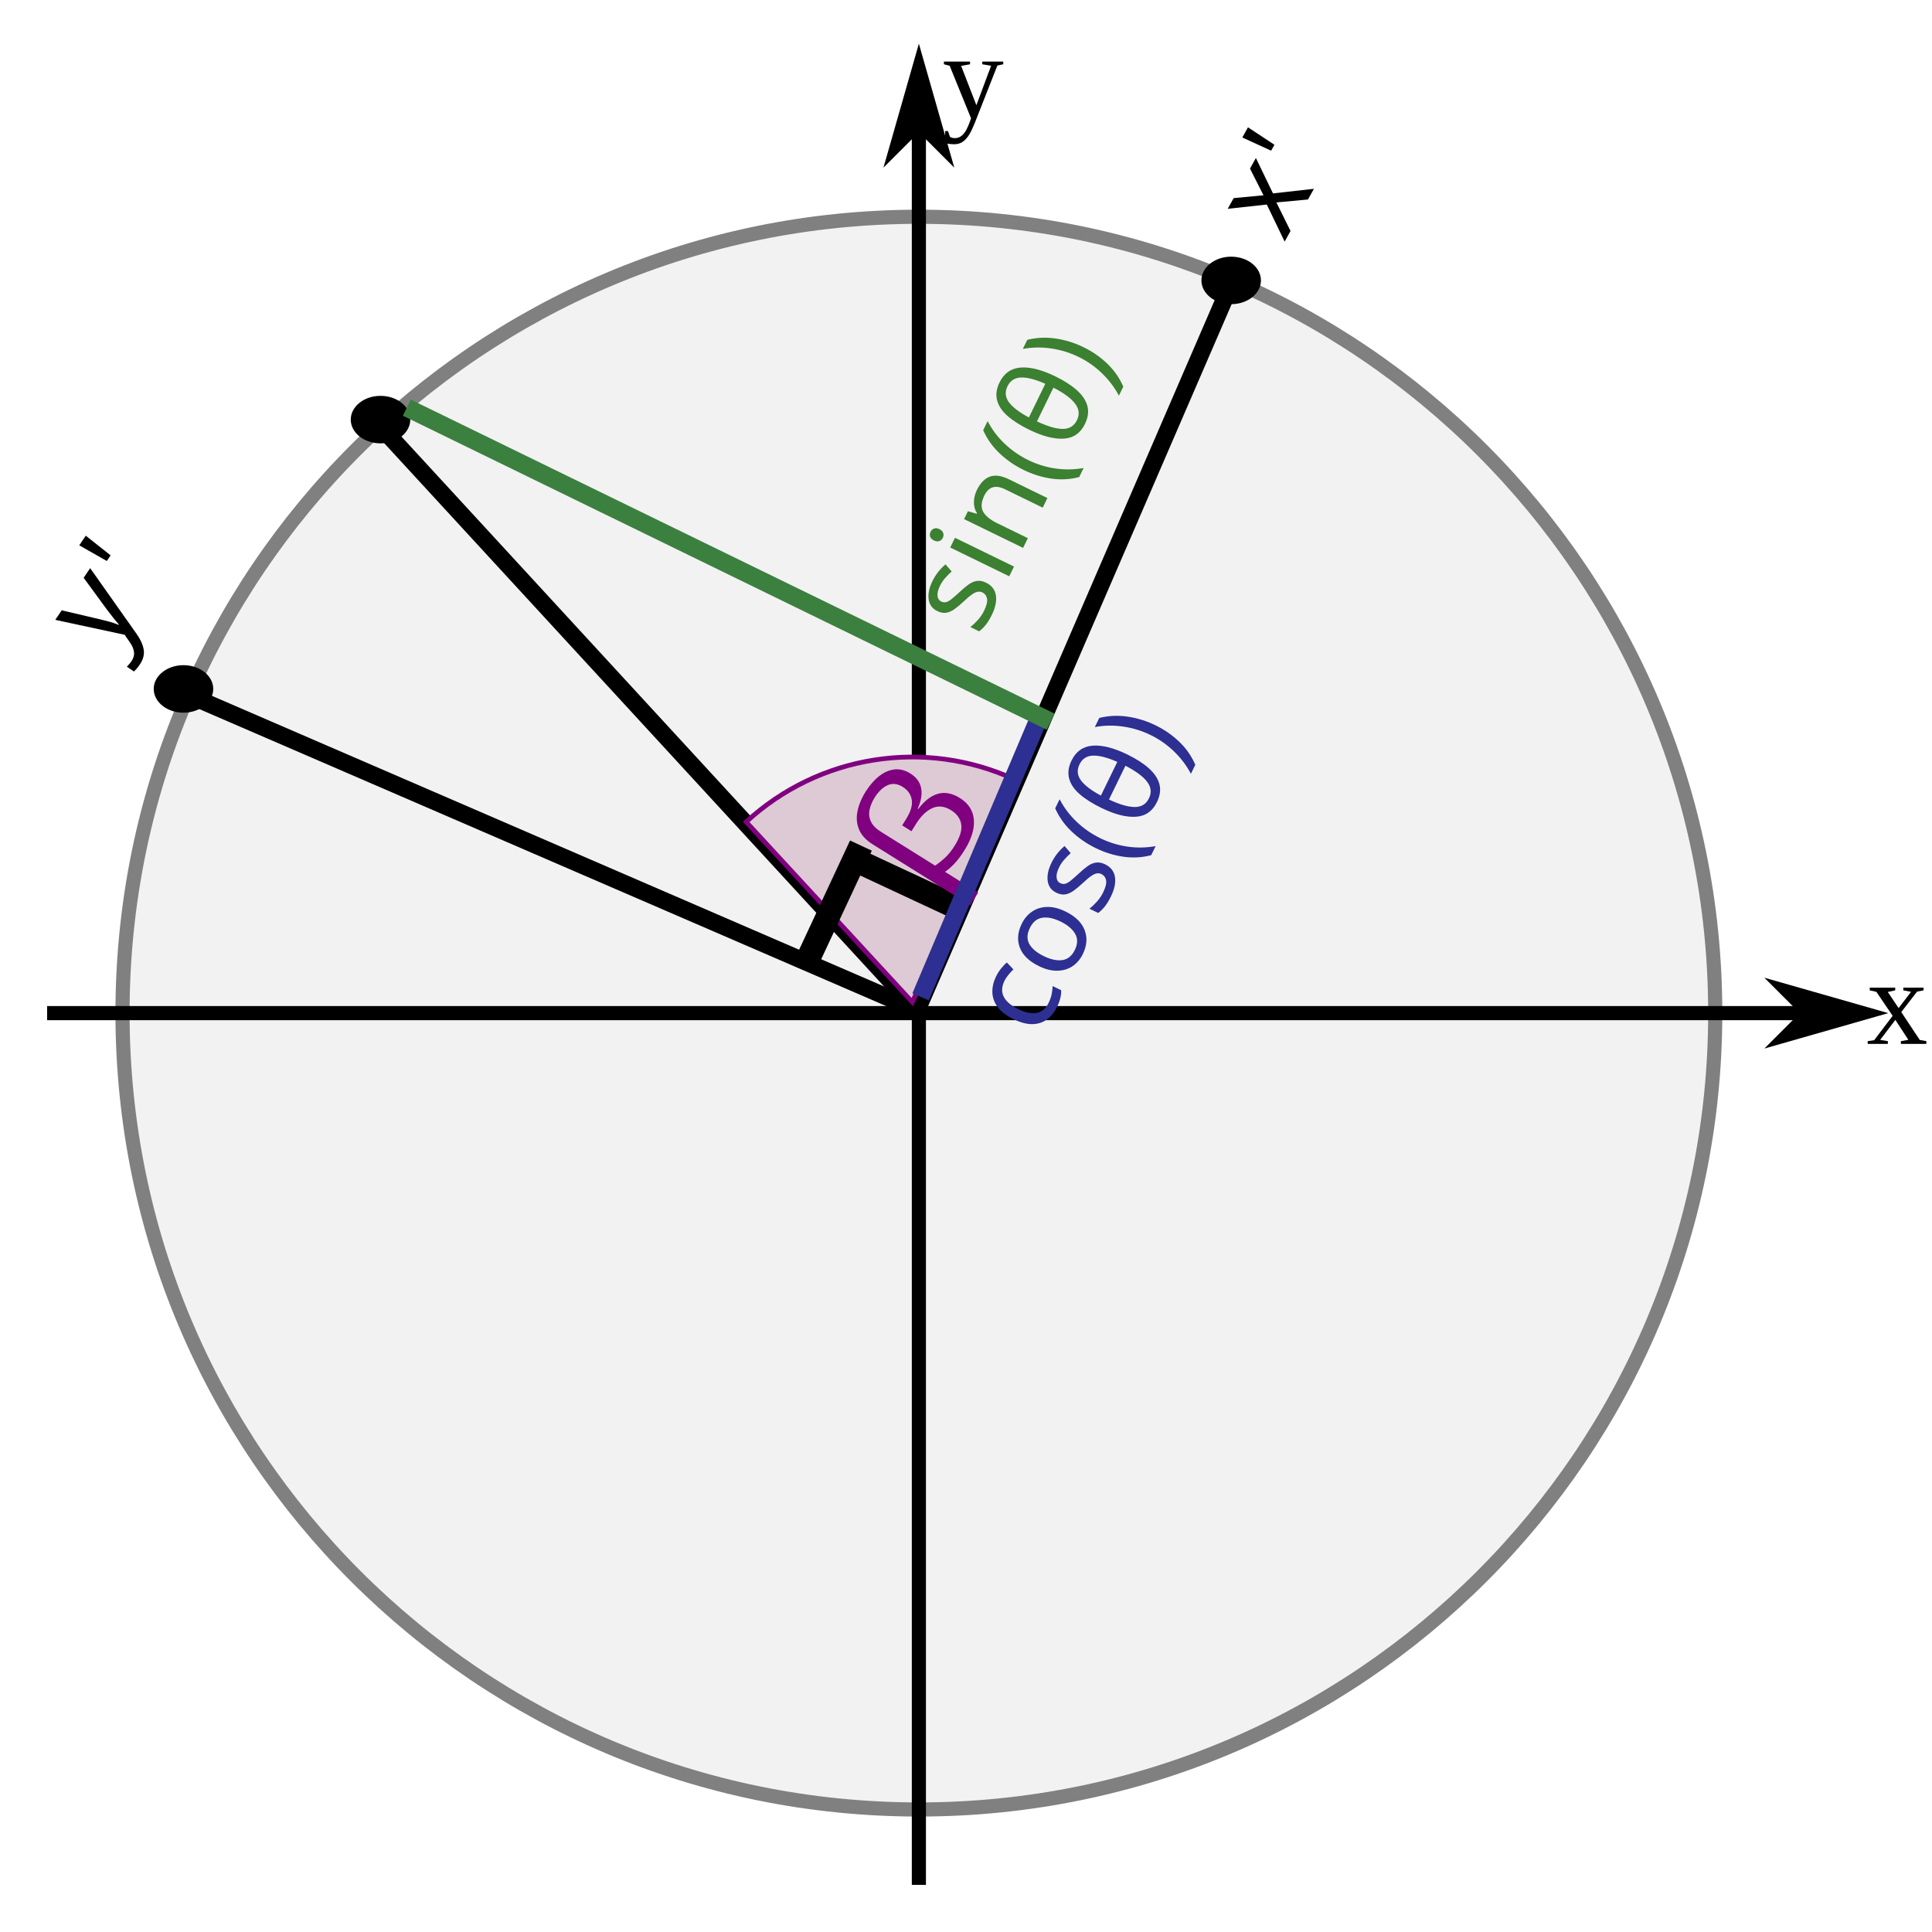
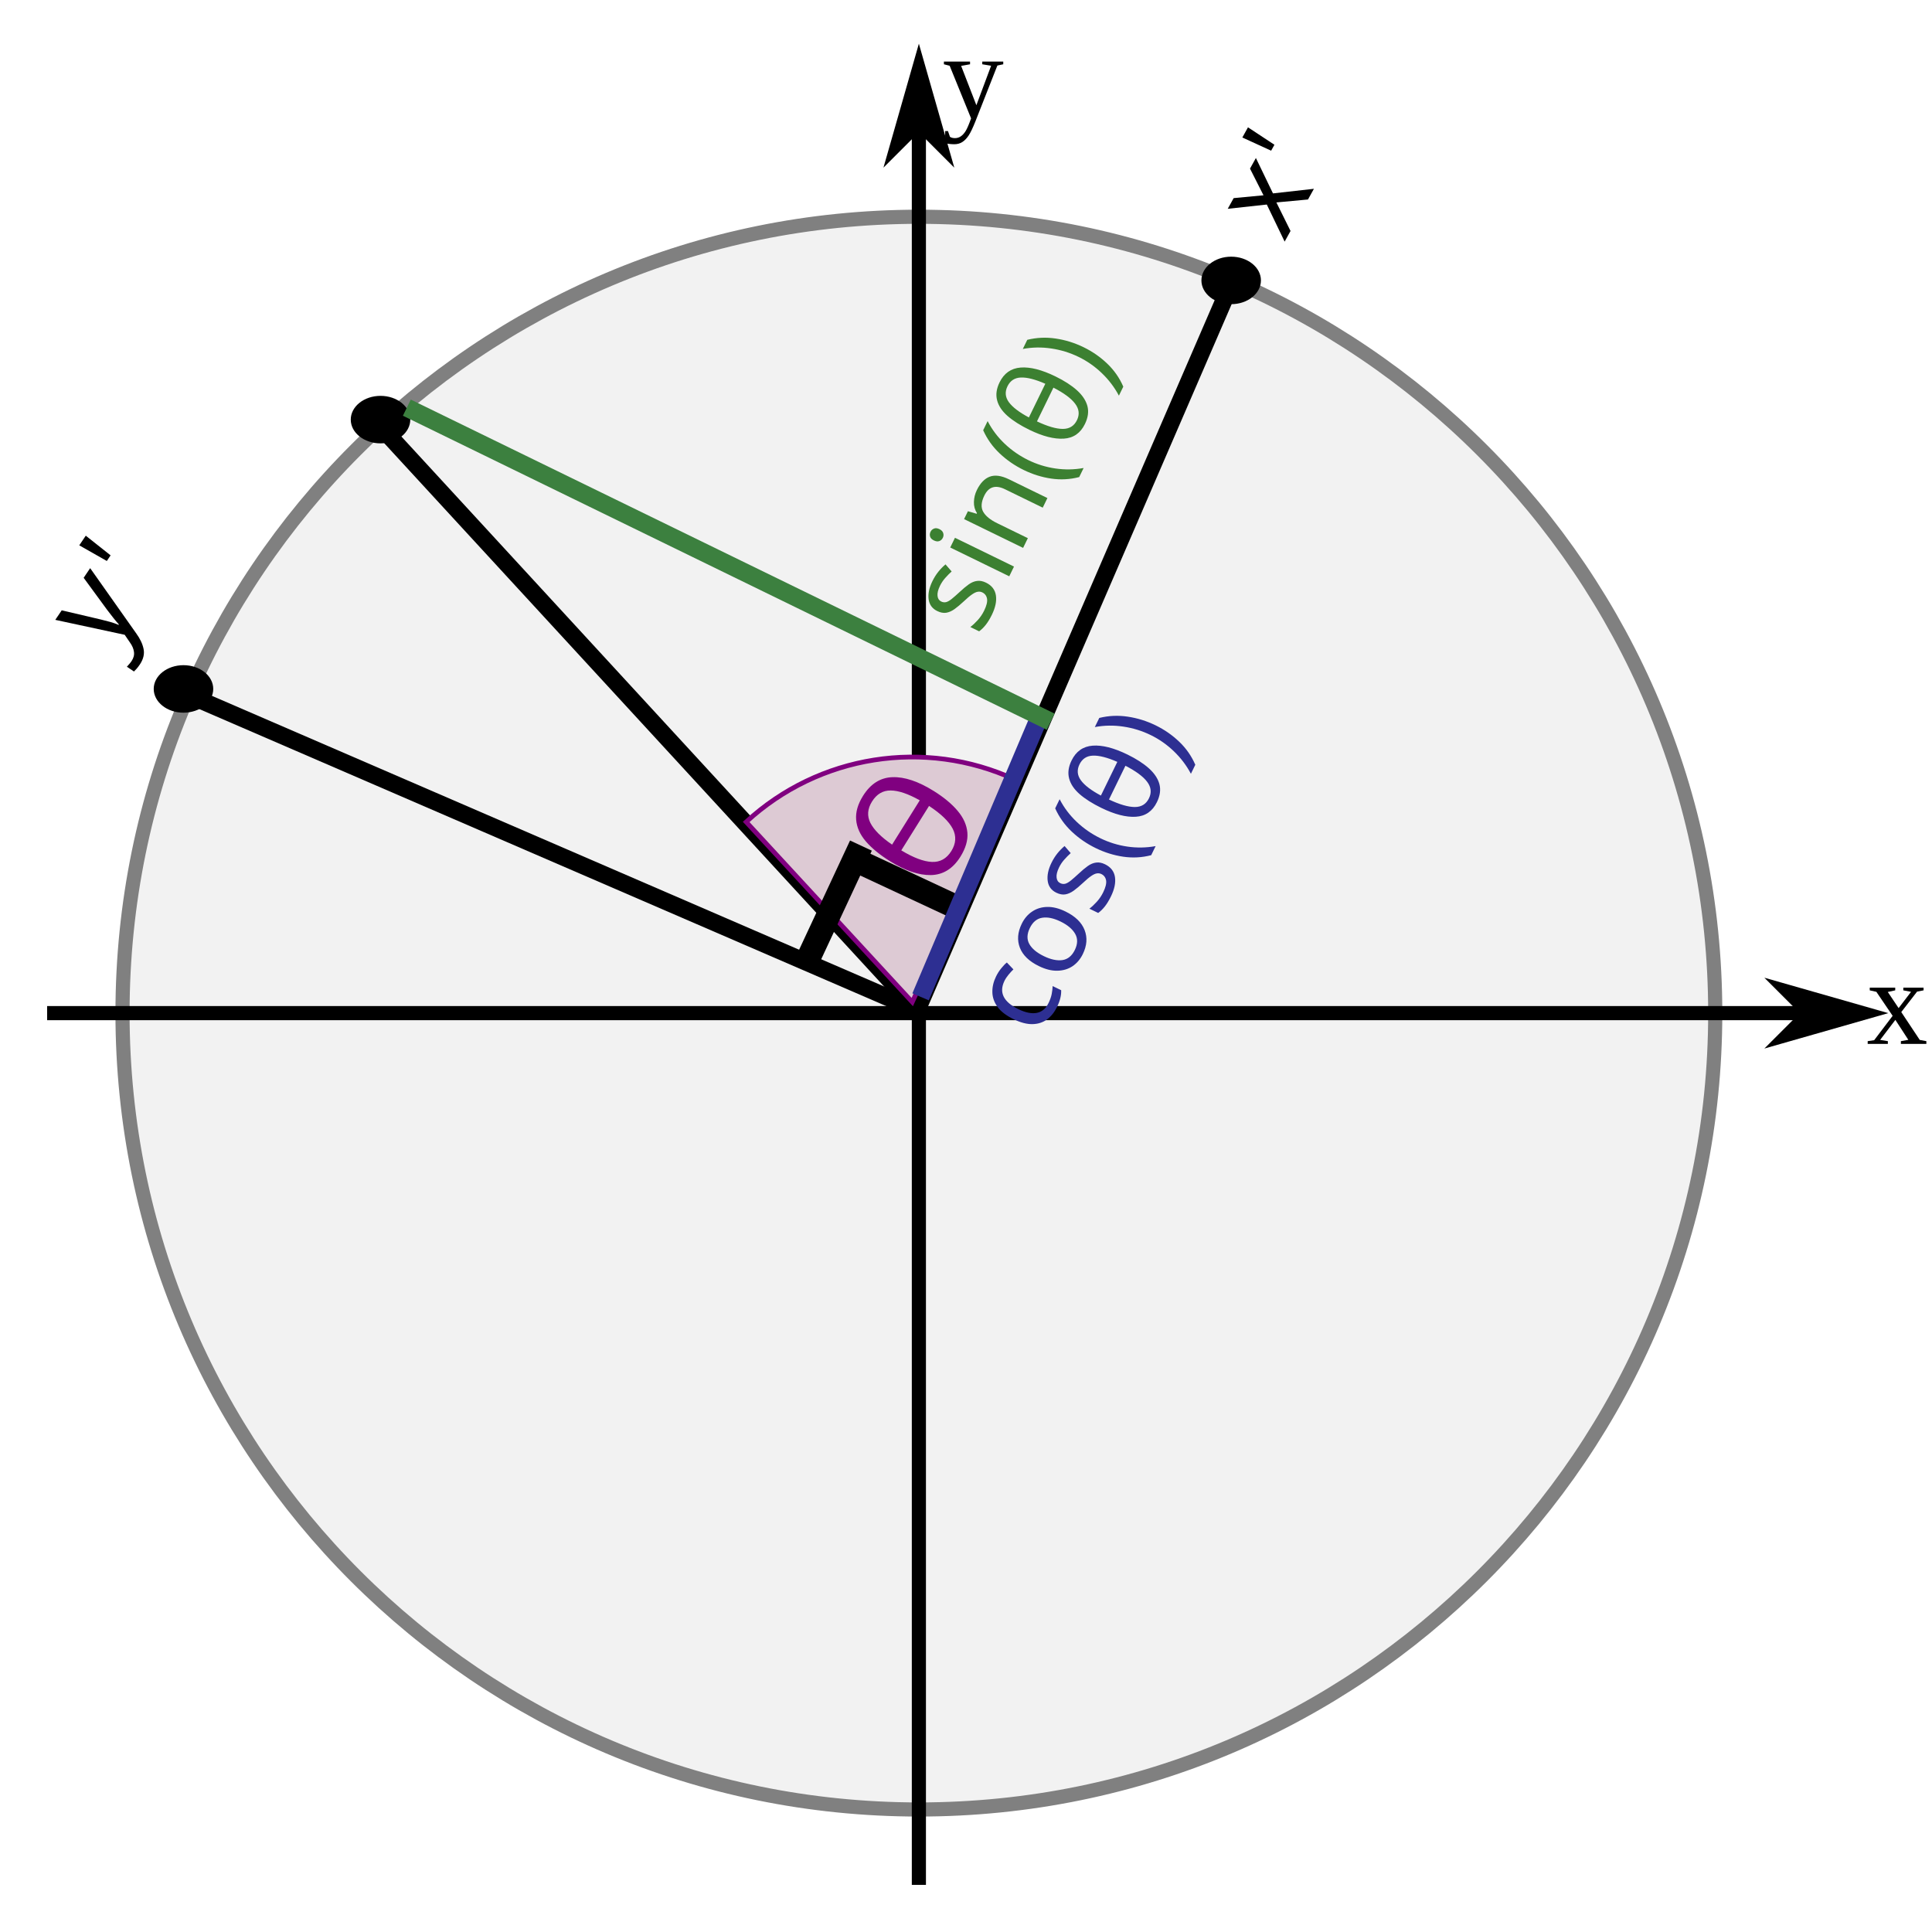
<svg xmlns="http://www.w3.org/2000/svg" width="410" height="410" version="1.1" id="svg12">
  <defs id="defs1">
    <marker id="a" orient="auto" overflow="visible">
      <path stroke="#000" stroke-width=".5" d="M-4,0l-2,2 7,-2 -7,-2 2,2z" id="path1" />
    </marker>
  </defs>
  <g stroke="#000" stroke-width="3" id="g5">
    <circle cx="195" cy="215" r="169" fill="#f2f2f2" stroke="gray" id="circle1" />
    <path marker-end="url(#a)" d="M195,400V15" id="path3" />
    <path marker-end="url(#a)" d="M10,215h385" id="path4" />
    <path d="M 194.577,214.454 260.734,61.442" id="path5" style="stroke-width:3.642" />
    <path d="M 195.06,214.544 42.047,148.386" id="path2" style="stroke-width:3.642" />
    <path d="M 194.927,214.599 82.051,91.925" id="path9" style="stroke-width:3.642" />
  </g>
  <path fill="#ddcad4" stroke="#800080" d="m 158.348,174.425 a 52,52 0 0 1 56.98,-9.015 l -21.729,47.242 z" id="path2-1" />
  <g stroke-linecap="round" stroke-width="5" id="g7" transform="matrix(0.987542,0,0,0.9744945,4.873987,4.004209)" />
  <ellipse cx="261.275" cy="59.51" id="circle7" rx="6.315" ry="5.04" style="stroke-width:1.88" />
  <ellipse cx="80.752" cy="89.047" id="circle7-7" rx="6.315" ry="5.04" style="stroke-width:1.88" />
  <g font-size="26" id="g12">
    <text x="396.119" y="221.53" id="text7">x</text>
    <text x="200" y="25" id="text8">y</text>
    <text x="86.856" y="263.298" fill="#3c8031" id="text4" style="font-style:normal;font-variant:normal;font-weight:normal;font-stretch:normal;font-size:26px;font-family:sans-serif;-inkscape-font-specification:'sans-serif, Normal';font-variant-ligatures:normal;font-variant-caps:normal;font-variant-numeric:normal;font-variant-east-asian:normal;fill:#000000;fill-opacity:1" transform="rotate(-61)">
      <tspan id="tspan9" x="86.856" y="263.298">x'</tspan>
    </text>
  </g>
  <text x="-102.524" y="97.225" fill="#3c8031" id="text11-6" style="font-style:normal;font-variant:normal;font-weight:normal;font-stretch:normal;font-size:26px;font-family:sans-serif;-inkscape-font-specification:'sans-serif, Normal';font-variant-ligatures:normal;font-variant-caps:normal;font-variant-numeric:normal;font-variant-east-asian:normal;fill:#000000;fill-opacity:1" transform="rotate(-56)">
    <tspan id="tspan8" x="-102.524" y="97.225">y'</tspan>
  </text>
  <ellipse cx="38.937" cy="146.201" id="ellipse2" rx="6.315" ry="5.04" style="stroke-width:1.88" />
  <rect style="fill:#000000" id="rect6" width="26.007" height="5.1" x="239.636" y="86.142" transform="rotate(25)" />
  <text x="-53.019" y="288.544" fill="#800080" font-style="italic" id="text10" transform="matrix(0.5687049,-0.9101181,0.7902113,0.4937788,0,0)" style="font-style:normal;font-variant:normal;font-weight:normal;font-stretch:normal;font-size:33.745px;font-family:sans-serif;-inkscape-font-specification:'sans-serif, Normal';font-variant-ligatures:normal;font-variant-caps:normal;font-variant-numeric:normal;font-variant-east-asian:normal;fill:#800080;stroke-width:2.812">
-     <tspan id="tspan1" x="-53.019" y="288.544">β</tspan>
+     <tspan id="tspan1">θ</tspan>
  </text>
  <rect style="fill:#000000" id="rect7" width="26.007" height="5.1" x="-111.427" y="238.873" transform="rotate(-65)" />
  <g id="layer2" transform="rotate(-64,194.0012,214.2724)">
    <path stroke="#2d2f92" d="m 197.05,214.301 64.102,-3.359" id="path7" style="stroke-width:3.789;stroke-dasharray:none" />
    <path stroke="#3c803f" d="M 260,59 V 215" id="path6" transform="matrix(0.987542,0,0,0.9744945,4.873987,4.004209)" style="stroke-width:3.862;stroke-dasharray:none" />
    <text x="200" y="241" fill="#2d2f92" id="text12" style="font-style:normal;font-variant:normal;font-weight:normal;font-stretch:normal;font-size:26px;font-family:sans-serif;-inkscape-font-specification:'sans-serif, Normal';font-variant-ligatures:normal;font-variant-caps:normal;font-variant-numeric:normal;font-variant-east-asian:normal;fill:#2d2f92">
      <tspan id="tspan2">cos(θ)</tspan>
    </text>
    <text x="270.857" y="192.091" fill="#3c8031" id="text11" style="font-style:normal;font-variant:normal;font-weight:normal;font-stretch:normal;font-size:26px;font-family:sans-serif;-inkscape-font-specification:'sans-serif, Normal';font-variant-ligatures:normal;font-variant-caps:normal;font-variant-numeric:normal;font-variant-east-asian:normal;fill:#3c8031">
      <tspan id="tspan3">sin(θ)</tspan>
    </text>
  </g>
</svg>
